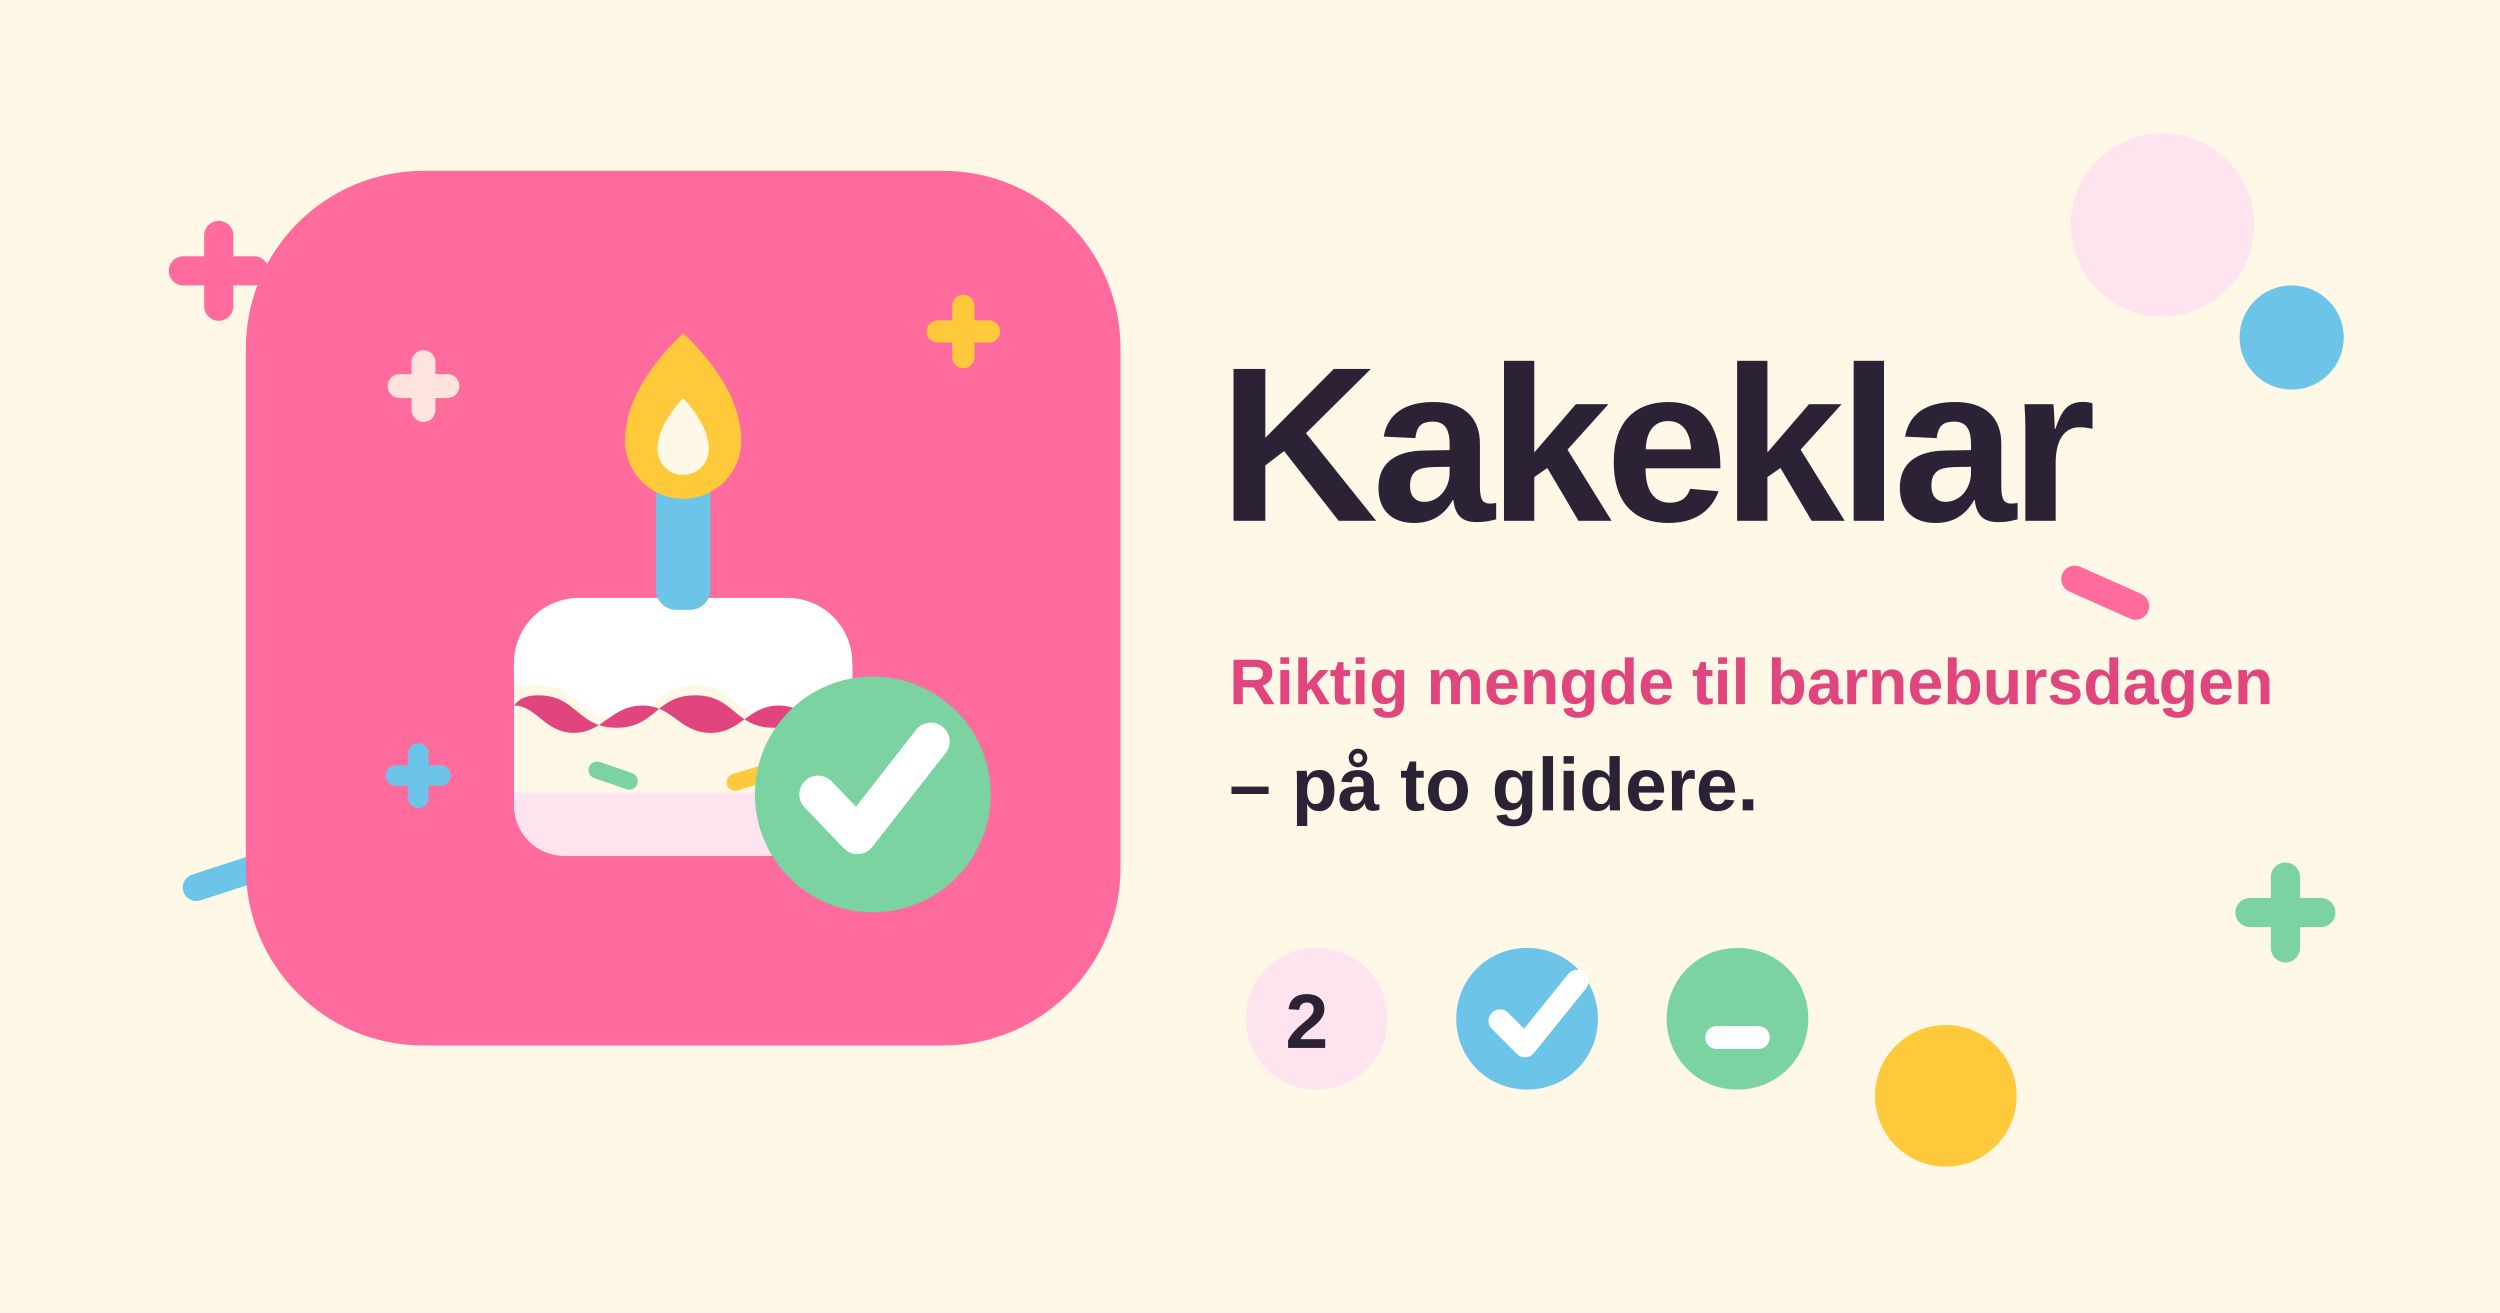
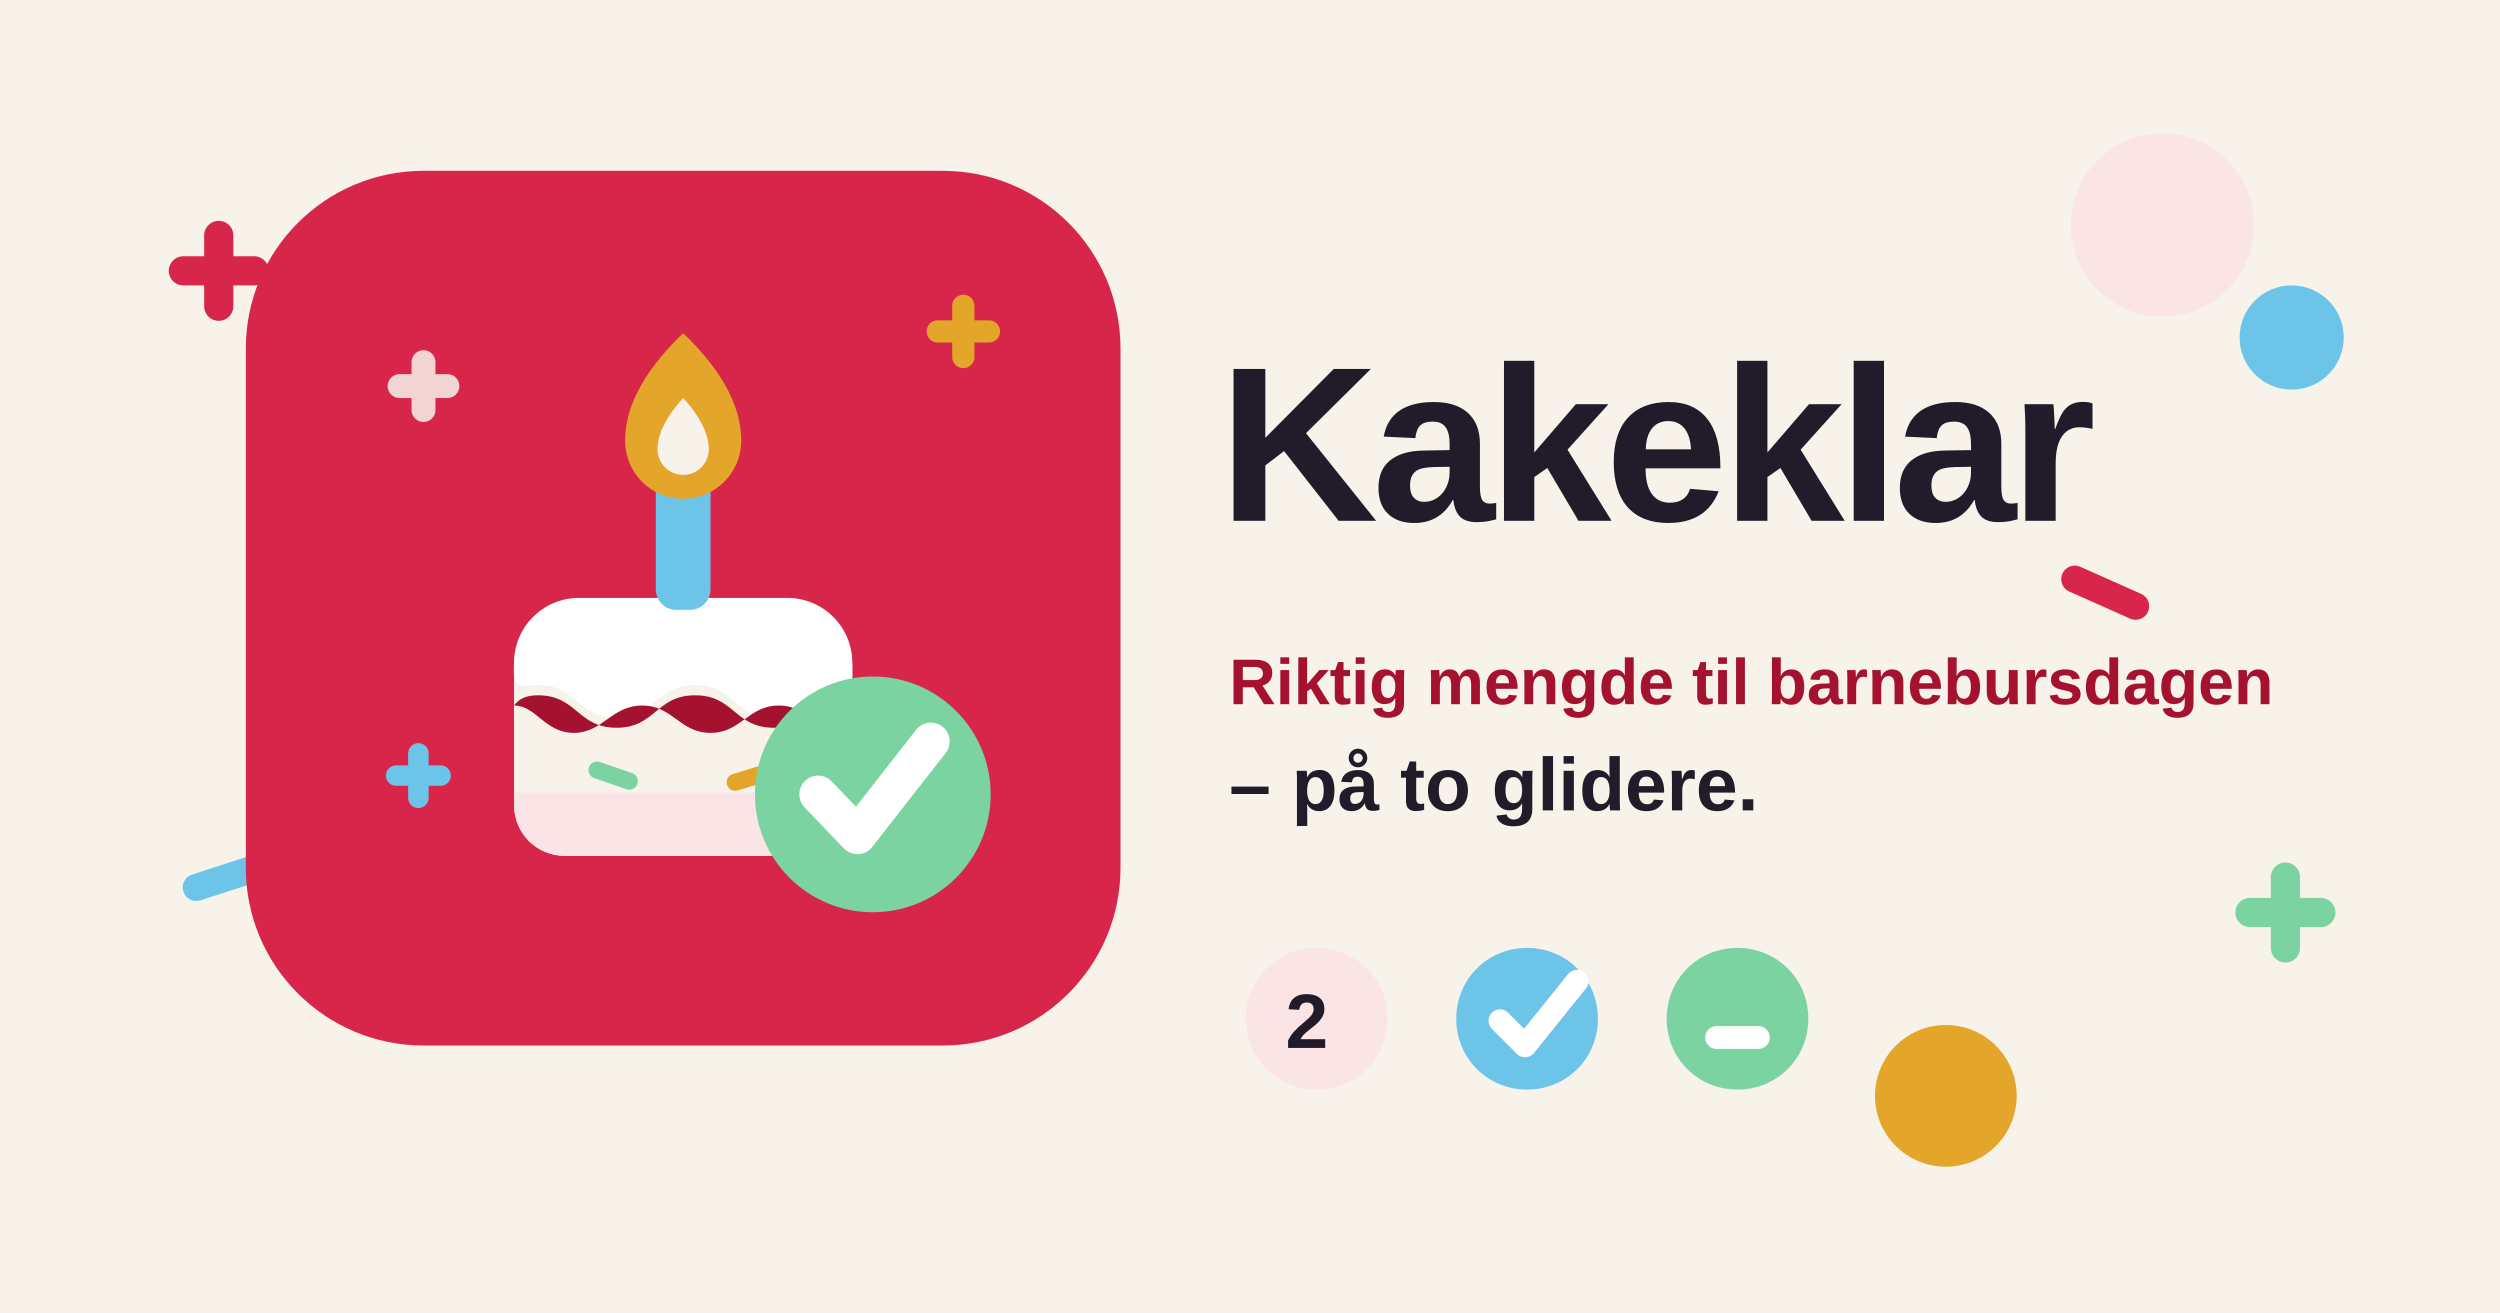
<svg xmlns="http://www.w3.org/2000/svg" width="1200" height="630" viewBox="0 0 1200 630" role="img" aria-label="Kakeklar sosialt delingsbilde">
-   <rect width="1200" height="630" fill="#FFF8E7" />
-   <circle cx="1038" cy="108" r="44" fill="#FFE3EF" />
+   <rect width="1200" height="630" fill="#F7F2EA" />
+   <circle cx="1038" cy="108" r="44" fill="#FBE4E6" />
  <circle cx="1100" cy="162" r="25" fill="#6CC4E8" />
-   <circle cx="934" cy="526" r="34" fill="#FFC93C" />
-   <path d="M88 130h34M105 113v34" stroke="#FF6B9D" stroke-width="14" stroke-linecap="round" />
+   <circle cx="934" cy="526" r="34" fill="#E3A52A" />
+   <path d="M88 130h34M105 113v34" stroke="#D7264A" stroke-width="14" stroke-linecap="round" />
  <path d="M1080 438h34M1097 421v34" stroke="#7AD3A0" stroke-width="14" stroke-linecap="round" />
  <rect x="87" y="415" width="42" height="13" rx="6.5" fill="#6CC4E8" transform="rotate(-18 108 421.5)" />
-   <rect x="988" y="278" width="45" height="13" rx="6.5" fill="#FF6B9D" transform="rotate(24 1010.5 284.5)" />
+   <rect x="988" y="278" width="45" height="13" rx="6.5" fill="#D7264A" transform="rotate(24 1010.5 284.5)" />
  <g transform="translate(118 82) scale(.82)">
-     <rect width="512" height="512" rx="104" fill="#FF6B9D" />
-     <path d="M90 126h28M104 112v28" stroke="#FFF8E7" stroke-width="14" stroke-linecap="round" opacity=".85" />
-     <path d="M405 94h30M420 79v30" stroke="#FFC93C" stroke-width="13" stroke-linecap="round" />
+     <rect width="512" height="512" rx="104" fill="#D7264A" />
+     <path d="M90 126h28M104 112v28" stroke="#F7F2EA" stroke-width="14" stroke-linecap="round" opacity=".85" />
+     <path d="M405 94h30M420 79v30" stroke="#E3A52A" stroke-width="13" stroke-linecap="round" />
    <path d="M88 354h26M101 341v26" stroke="#6CC4E8" stroke-width="12" stroke-linecap="round" />
-     <rect x="157" y="260" width="198" height="141" rx="30" fill="#FFF8E7" />
+     <rect x="157" y="260" width="198" height="141" rx="30" fill="#F7F2EA" />
    <path d="M157 288c0-21 17-38 38-38h122c21 0 38 17 38 38v13c-23 0-23 19-46 19s-23-19-46-19-23 19-46 19-23-19-46-19c-10 0-15 4-14-13z" fill="#fff" />
-     <path d="M157 313c13 0 18 16 35 16s22-16 40-16 22 16 40 16 22-16 40-16 22 16 43 16v-22c-23 0-23 19-46 19s-23-19-46-19-23 19-46 19-23-19-46-19c-7 0-11 2-14 6z" fill="#E0457E" />
-     <path d="M157 364h198v7c0 17-13 30-30 30H187c-17 0-30-13-30-30z" fill="#FFE3EF" />
+     <path d="M157 313c13 0 18 16 35 16s22-16 40-16 22 16 40 16 22-16 40-16 22 16 43 16v-22c-23 0-23 19-46 19s-23-19-46-19-23 19-46 19-23-19-46-19c-7 0-11 2-14 6z" fill="#A4122F" />
+     <path d="M157 364h198v7c0 17-13 30-30 30H187c-17 0-30-13-30-30z" fill="#FBE4E6" />
    <rect x="240" y="167" width="32" height="90" rx="12" fill="#6CC4E8" />
-     <path d="M256 95c26 25 34 46 34 63a34 34 0 1 1-68 0c0-17 8-38 34-63z" fill="#FFC93C" />
-     <path d="M256 133c11 12 15 22 15 30a15 15 0 1 1-30 0c0-8 4-18 15-30z" fill="#FFF8E7" />
+     <path d="M256 95c26 25 34 46 34 63a34 34 0 1 1-68 0c0-17 8-38 34-63z" fill="#E3A52A" />
+     <path d="M256 133c11 12 15 22 15 30a15 15 0 1 1-30 0c0-8 4-18 15-30z" fill="#F7F2EA" />
    <rect x="200" y="349" width="30" height="10" rx="5" fill="#7AD3A0" transform="rotate(19 215 354)" />
-     <rect x="281" y="350" width="30" height="10" rx="5" fill="#FFC93C" transform="rotate(-17 296 355)" />
+     <rect x="281" y="350" width="30" height="10" rx="5" fill="#E3A52A" transform="rotate(-17 296 355)" />
    <circle cx="367" cy="365" r="69" fill="#7AD3A0" />
    <path d="M335 365l23 24 43-55" fill="none" stroke="#fff" stroke-width="22" stroke-linecap="round" stroke-linejoin="round" />
  </g>
-   <text x="585" y="250" fill="#2C2236" font-family="Segoe UI, Arial, sans-serif" font-size="106" font-weight="800" letter-spacing="-3">Kakeklar</text>
-   <text x="590" y="338" fill="#E0457E" font-family="Segoe UI, Arial, sans-serif" font-size="31" font-weight="800">Riktig mengde til barnebursdagen</text>
-   <text x="590" y="389" fill="#2C2236" font-family="Segoe UI, Arial, sans-serif" font-size="36" font-weight="700">– på to glidere.</text>
+   <text x="585" y="250" fill="#221B2A" font-family="Segoe UI, Arial, sans-serif" font-size="106" font-weight="800" letter-spacing="-3">Kakeklar</text>
+   <text x="590" y="338" fill="#A4122F" font-family="Segoe UI, Arial, sans-serif" font-size="31" font-weight="800">Riktig mengde til barnebursdagen</text>
+   <text x="590" y="389" fill="#221B2A" font-family="Segoe UI, Arial, sans-serif" font-size="36" font-weight="700">– på to glidere.</text>
  <g transform="translate(598 455)">
-     <path d="M0 34c0-19 15-34 34-34s34 15 34 34-15 34-34 34S0 53 0 34z" fill="#FFE3EF" />
+     <path d="M0 34c0-19 15-34 34-34s34 15 34 34-15 34-34 34S0 53 0 34z" fill="#FBE4E6" />
    <path d="M101 34c0-19 15-34 34-34s34 15 34 34-15 34-34 34-34-15-34-34z" fill="#6CC4E8" />
    <path d="M202 34c0-19 15-34 34-34s34 15 34 34-15 34-34 34-34-15-34-34z" fill="#7AD3A0" />
-     <text x="19" y="48" fill="#2C2236" font-family="Segoe UI, Arial, sans-serif" font-size="37" font-weight="800">2</text>
+     <text x="19" y="48" fill="#221B2A" font-family="Segoe UI, Arial, sans-serif" font-size="37" font-weight="800">2</text>
    <path d="M122 35l12 12 25-31" fill="none" stroke="#fff" stroke-width="11" stroke-linecap="round" stroke-linejoin="round" />
    <path d="M226 43h20" stroke="#fff" stroke-width="11" stroke-linecap="round" />
  </g>
</svg>
